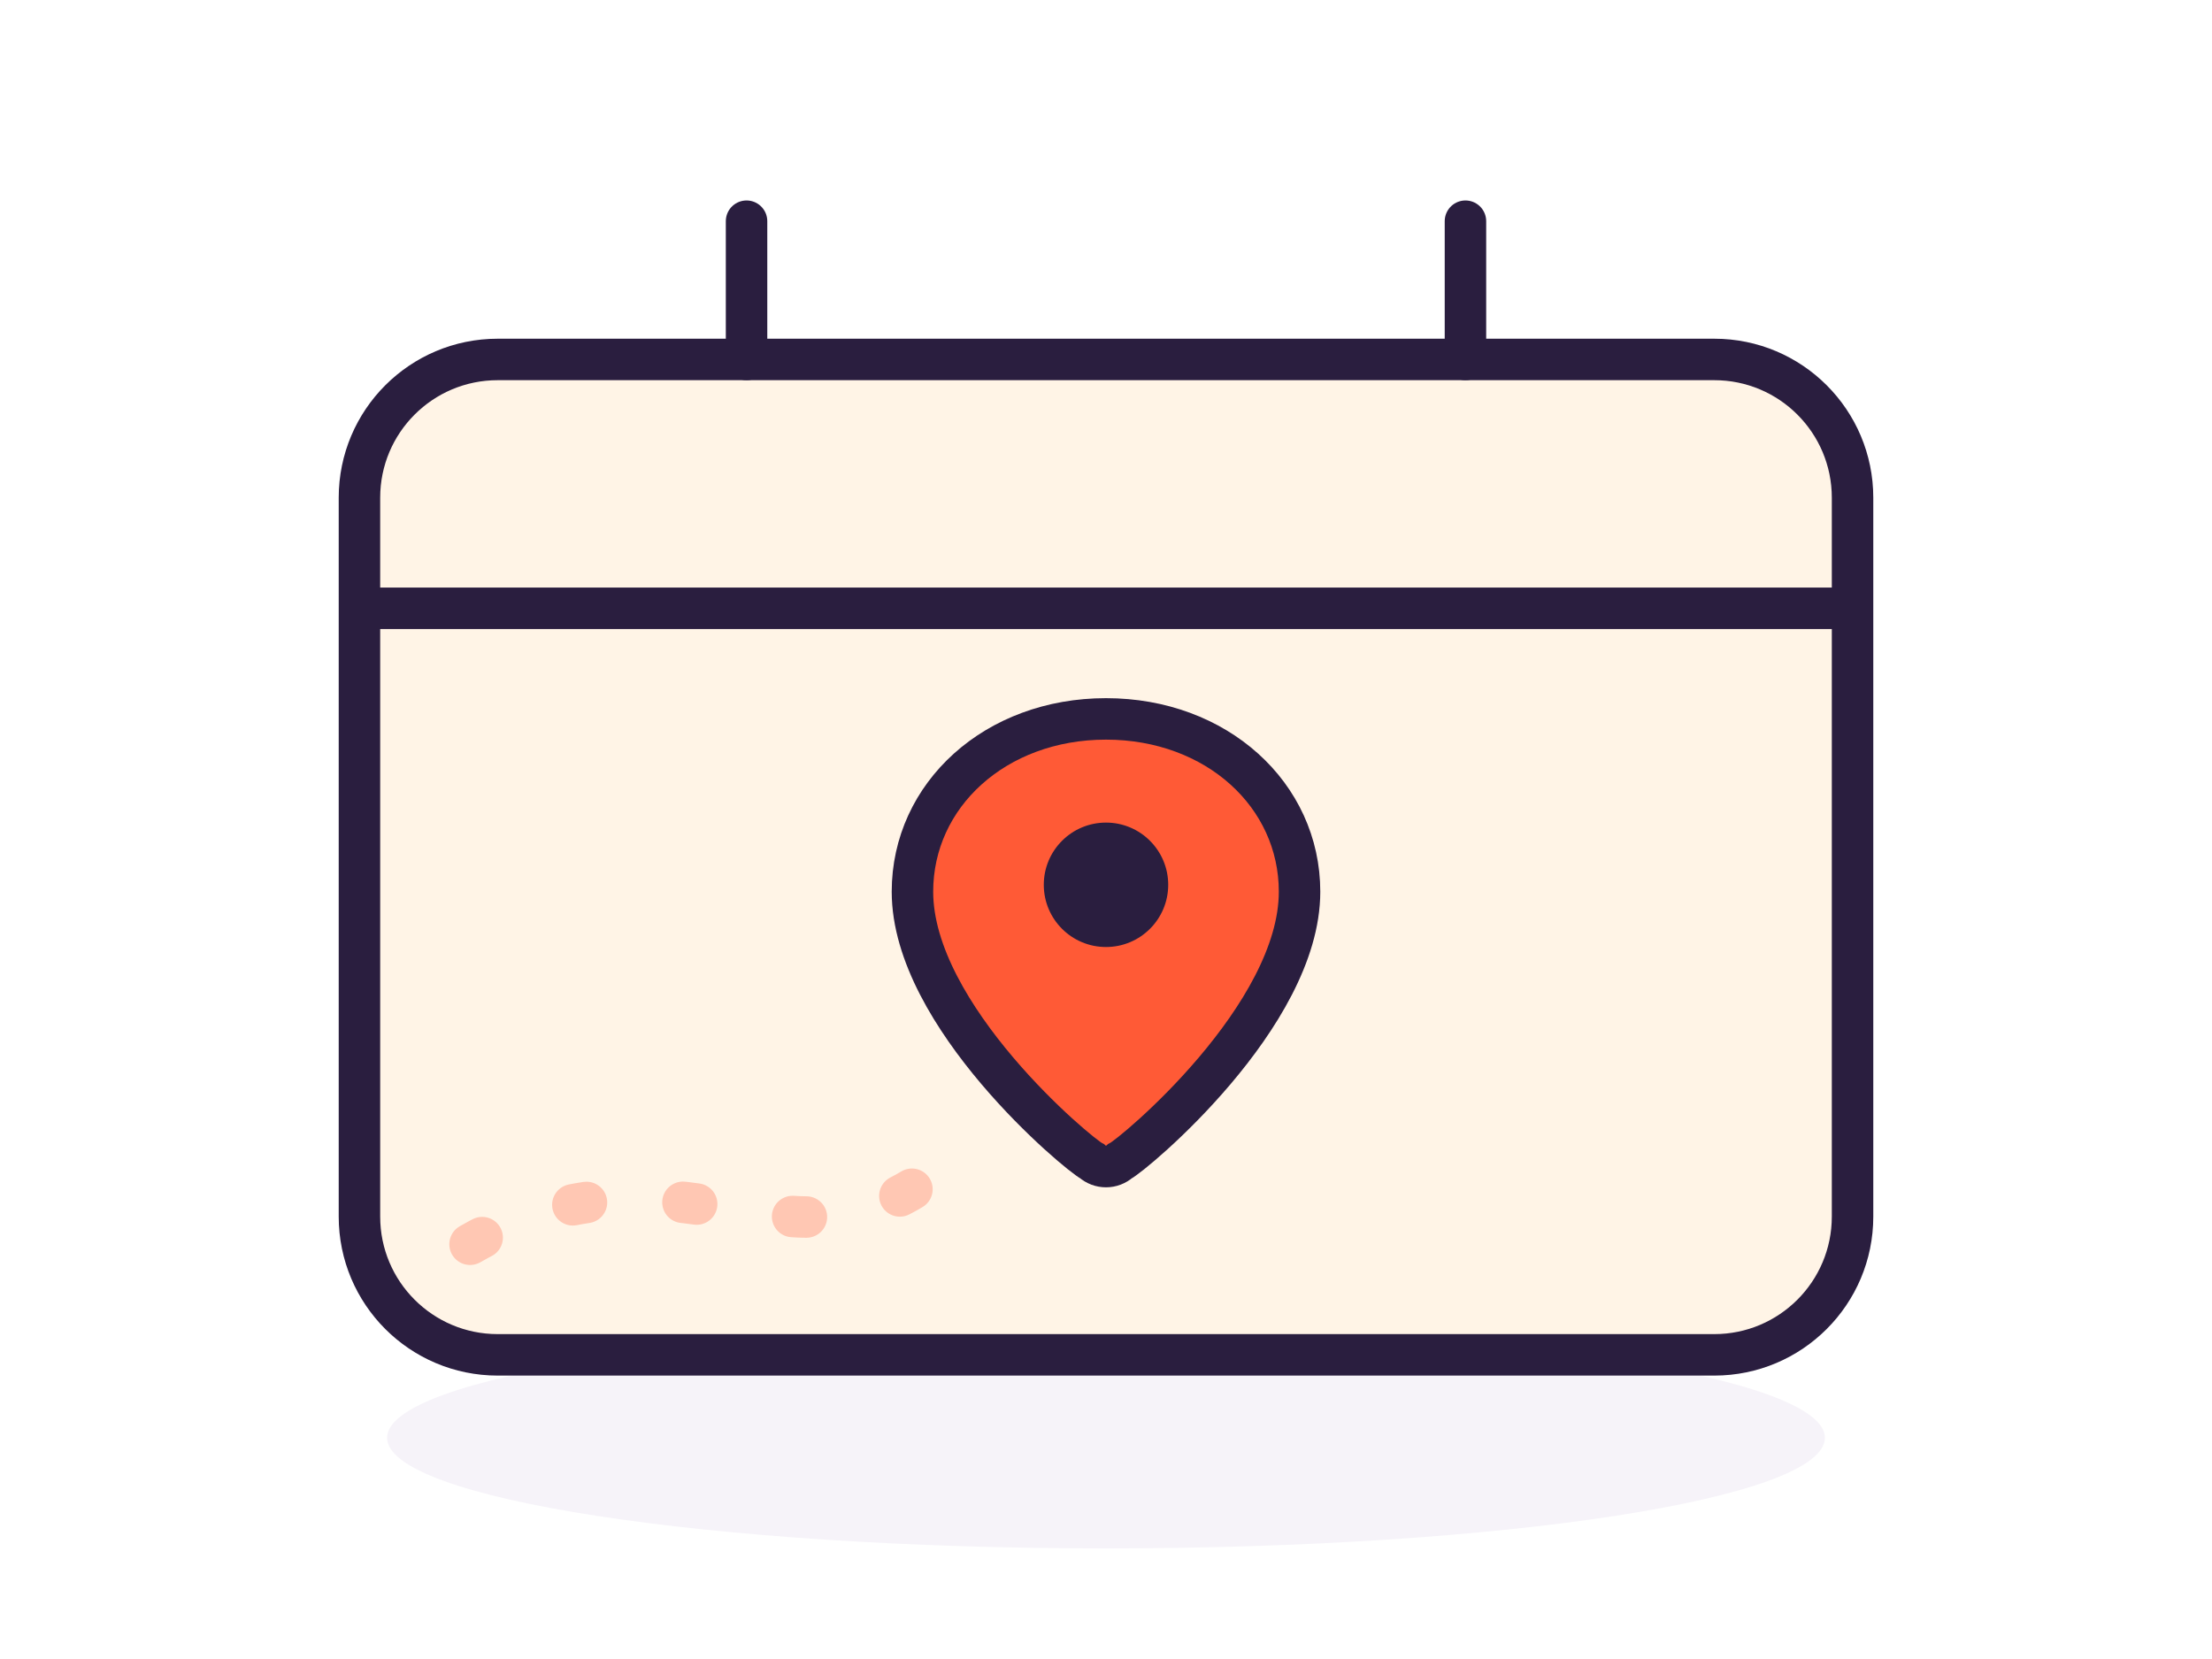
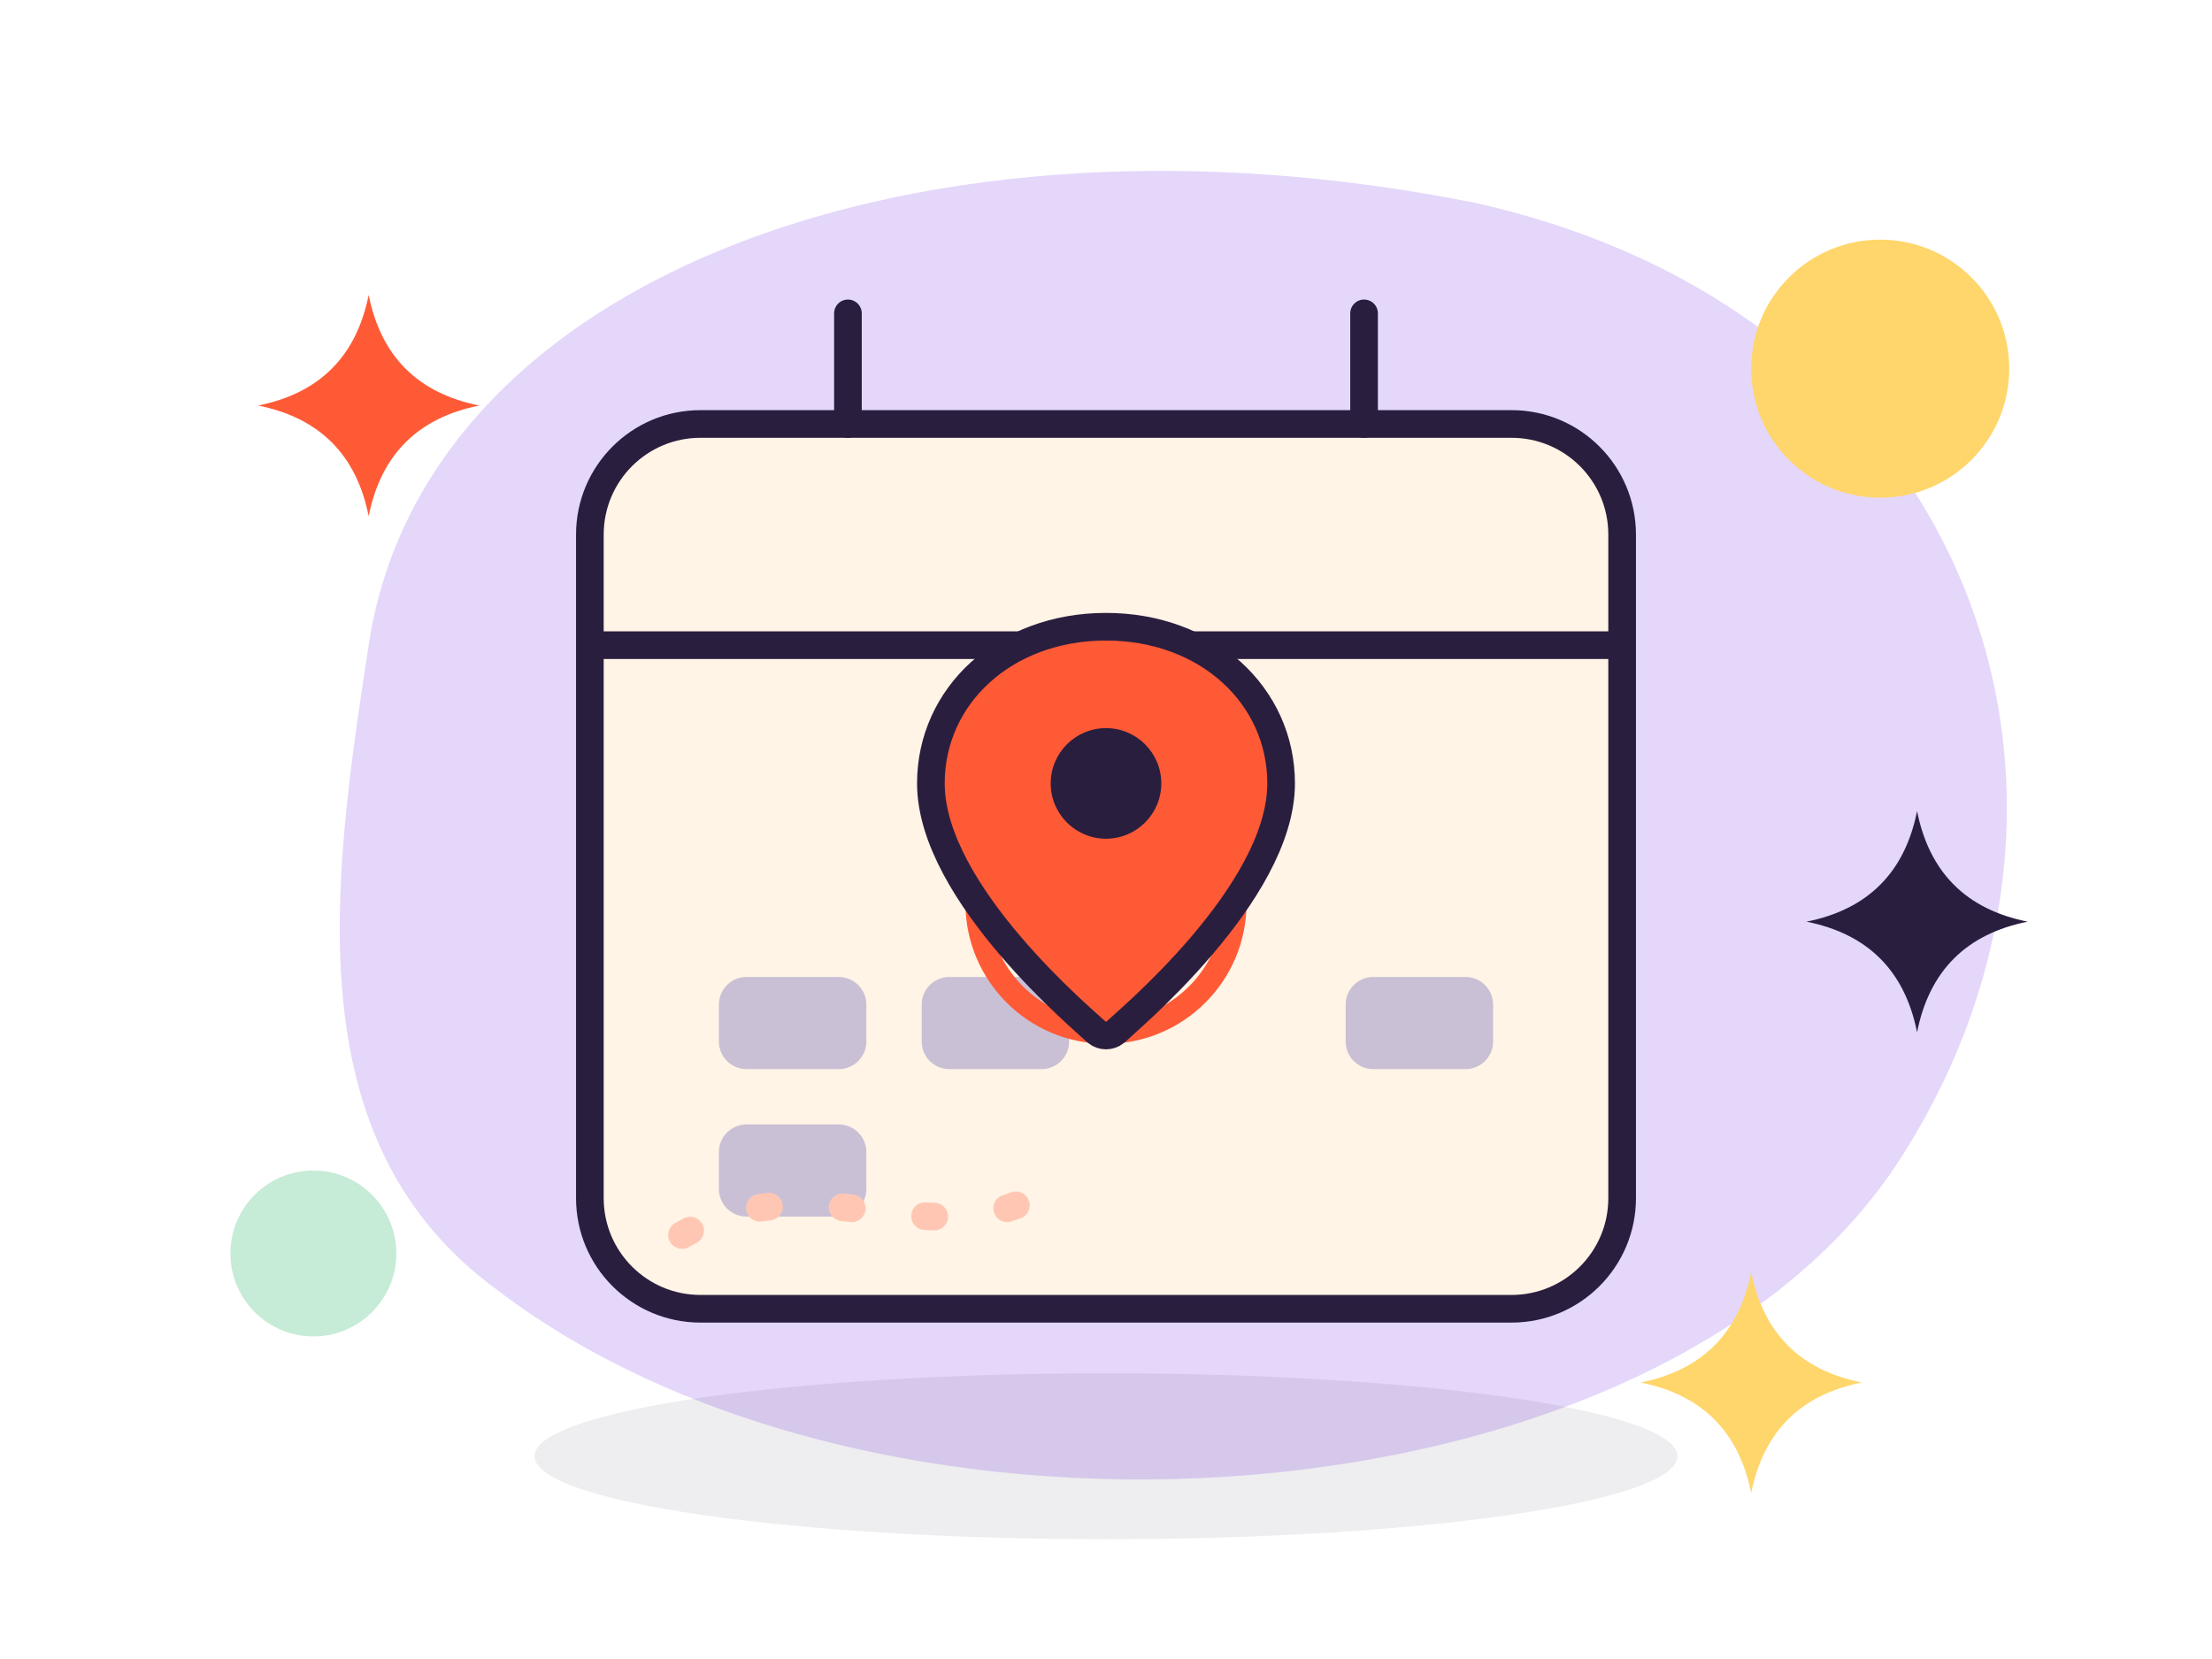
- <svg xmlns="http://www.w3.org/2000/svg" viewBox="0 0 160 120" aria-hidden="true">
-   <ellipse cx="80" cy="104" rx="52" ry="8" fill="#F6F3F9" />
-   <rect x="26" y="26" width="108" height="72" rx="10" fill="#FFF4E6" stroke="#2A1E3F" stroke-width="3" />
-   <path d="M26 44h108" stroke="#2A1E3F" stroke-width="3" />
-   <path d="M54 26V16M106 26V16" stroke="#2A1E3F" stroke-width="3" stroke-linecap="round" />
-   <g>
-     <path d="M80 52c-8 0-14 5.500-14 12.500 0 9 12 19 13 19.500a1.500 1.500 0 0 0 2 0c1-.5 13-10.500 13-19.500 0-7-6-12.500-14-12.500Z" fill="#FF5A36" stroke="#2A1E3F" stroke-width="3" />
-     <circle cx="80" cy="64" r="4.500" fill="#2A1E3F" />
+ <svg xmlns="http://www.w3.org/2000/svg" viewBox="0 0 240 180" aria-hidden="true">
+   <style>.bob{animation:bob 3.2s ease-in-out infinite alternate;transform-box:fill-box;transform-origin:center bottom}.flota{animation:flota 9s ease-in-out infinite alternate;transform-box:fill-box;transform-origin:center}.marcha{animation:marcha 2.4s linear infinite}.brillo{animation:brillo 2.6s ease-in-out infinite alternate;transform-box:fill-box;transform-origin:center}.brillo.b{animation-duration:3.4s;animation-delay:-1.2s}.onda{animation:onda 3.2s ease-out infinite;transform-box:fill-box;transform-origin:center}@keyframes bob{to{transform:translateY(-8px)}}@keyframes flota{to{transform:translate(6px,8px) rotate(5deg)}}@keyframes marcha{to{stroke-dashoffset:-16}}@keyframes brillo{from{transform:scale(.5) rotate(0);opacity:.6}to{transform:scale(1.1) rotate(30deg);opacity:1}}@keyframes onda{from{transform:scale(.3);opacity:.6}to{transform:scale(1.6);opacity:0}}@media (prefers-reduced-motion:reduce){*{animation:none!important}}.cal{animation:cal 5s ease-in-out infinite alternate;transform-box:fill-box;transform-origin:center bottom}@keyframes cal{from{transform:rotate(-2.5deg)}to{transform:rotate(2.5deg)}}</style>
+   <path class="flota" d="M40 70C46 30 100 10 160 22C214 34 232 86 206 126C180 166 96 172 54 140C32 124 36 96 40 70Z" fill="#E4D7FA" />
+   <circle class="flota" cx="204" cy="40" r="14" fill="#FFD66B" />
+   <circle class="flota" cx="34" cy="136" r="9" fill="#C6EBD6" />
+   <ellipse cx="120" cy="158" rx="62" ry="9" fill="#2A1E3F" opacity=".08" />
+   <g class="cal">
+     <rect x="64" y="46" width="112" height="96" rx="12" fill="#FFF4E6" stroke="#2A1E3F" stroke-width="3" />
+     <path d="M64 70h112" stroke="#2A1E3F" stroke-width="3" />
+     <path d="M92 46V34M148 46V34" stroke="#2A1E3F" stroke-width="3" stroke-linecap="round" />
+     <g fill="#C9C0D6">
+       <rect x="78" y="106" width="16" height="10" rx="3" />
+       <rect x="100" y="106" width="16" height="10" rx="3" />
+       <rect x="146" y="106" width="16" height="10" rx="3" />
+       <rect x="78" y="122" width="16" height="10" rx="3" />
+     </g>
+     <path d="M74 134c14-8 26 2 38-4" fill="none" stroke="#FFC7B3" stroke-width="3" stroke-linecap="round" stroke-dasharray="1 8" />
  </g>
-   <path d="M34 90c14-8 22 2 32-4" fill="none" stroke="#FFC7B3" stroke-width="3" stroke-linecap="round" stroke-dasharray="1 7" />
+   <g transform="translate(120 98)">
+     <circle class="onda" r="14" fill="none" stroke="#FF5A36" stroke-width="2.5" />
+     <g class="bob">
+       <path d="M0-30c-11 0-19 7.500-19 17 0 12 17 26 18 27a1.600 1.600 0 0 0 2 0c1-1 18-15 18-27 0-9.500-8-17-19-17Z" fill="#FF5A36" stroke="#2A1E3F" stroke-width="3" />
+       <circle cx="0" cy="-13" r="6" fill="#2A1E3F" />
+     </g>
+   </g>
+   <g transform="translate(40 44)">
+     <path class="brillo" d="M0-12Q2-2 12 0Q2 2 0 12Q-2 2-12 0Q-2-2 0-12Z" fill="#FF5A36" />
+   </g>
+   <g transform="translate(208 100)">
+     <path class="brillo b" d="M0-12Q2-2 12 0Q2 2 0 12Q-2 2-12 0Q-2-2 0-12Z" fill="#2A1E3F" />
+   </g>
+   <g transform="translate(190 150)">
+     <path class="brillo" d="M0-12Q2-2 12 0Q2 2 0 12Q-2 2-12 0Q-2-2 0-12Z" fill="#FFD66B" />
+   </g>
</svg>
